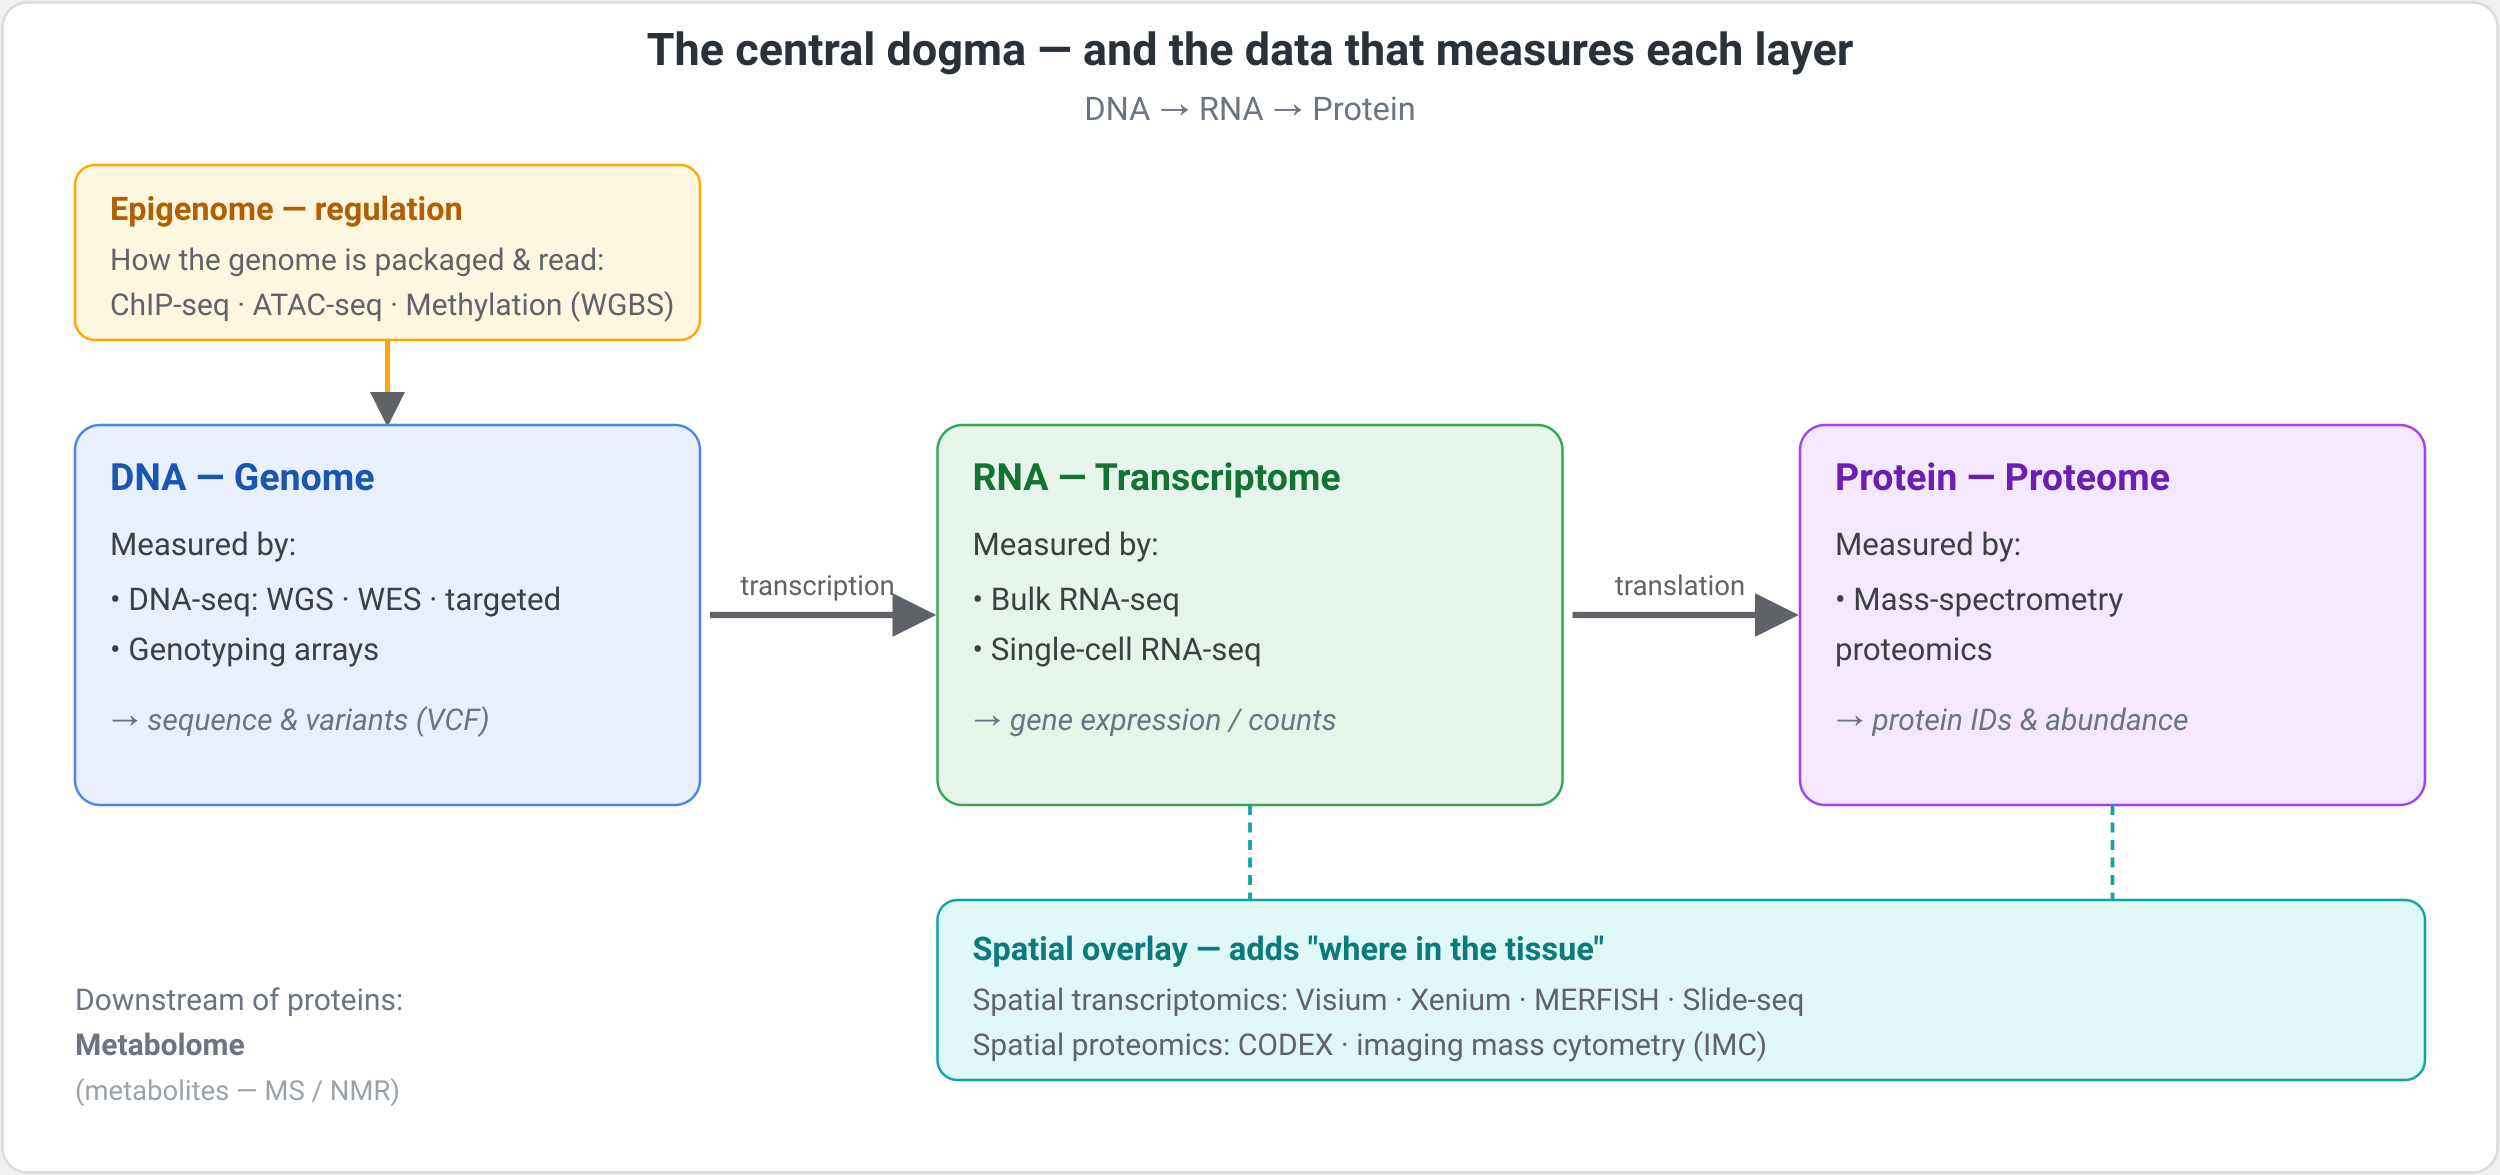
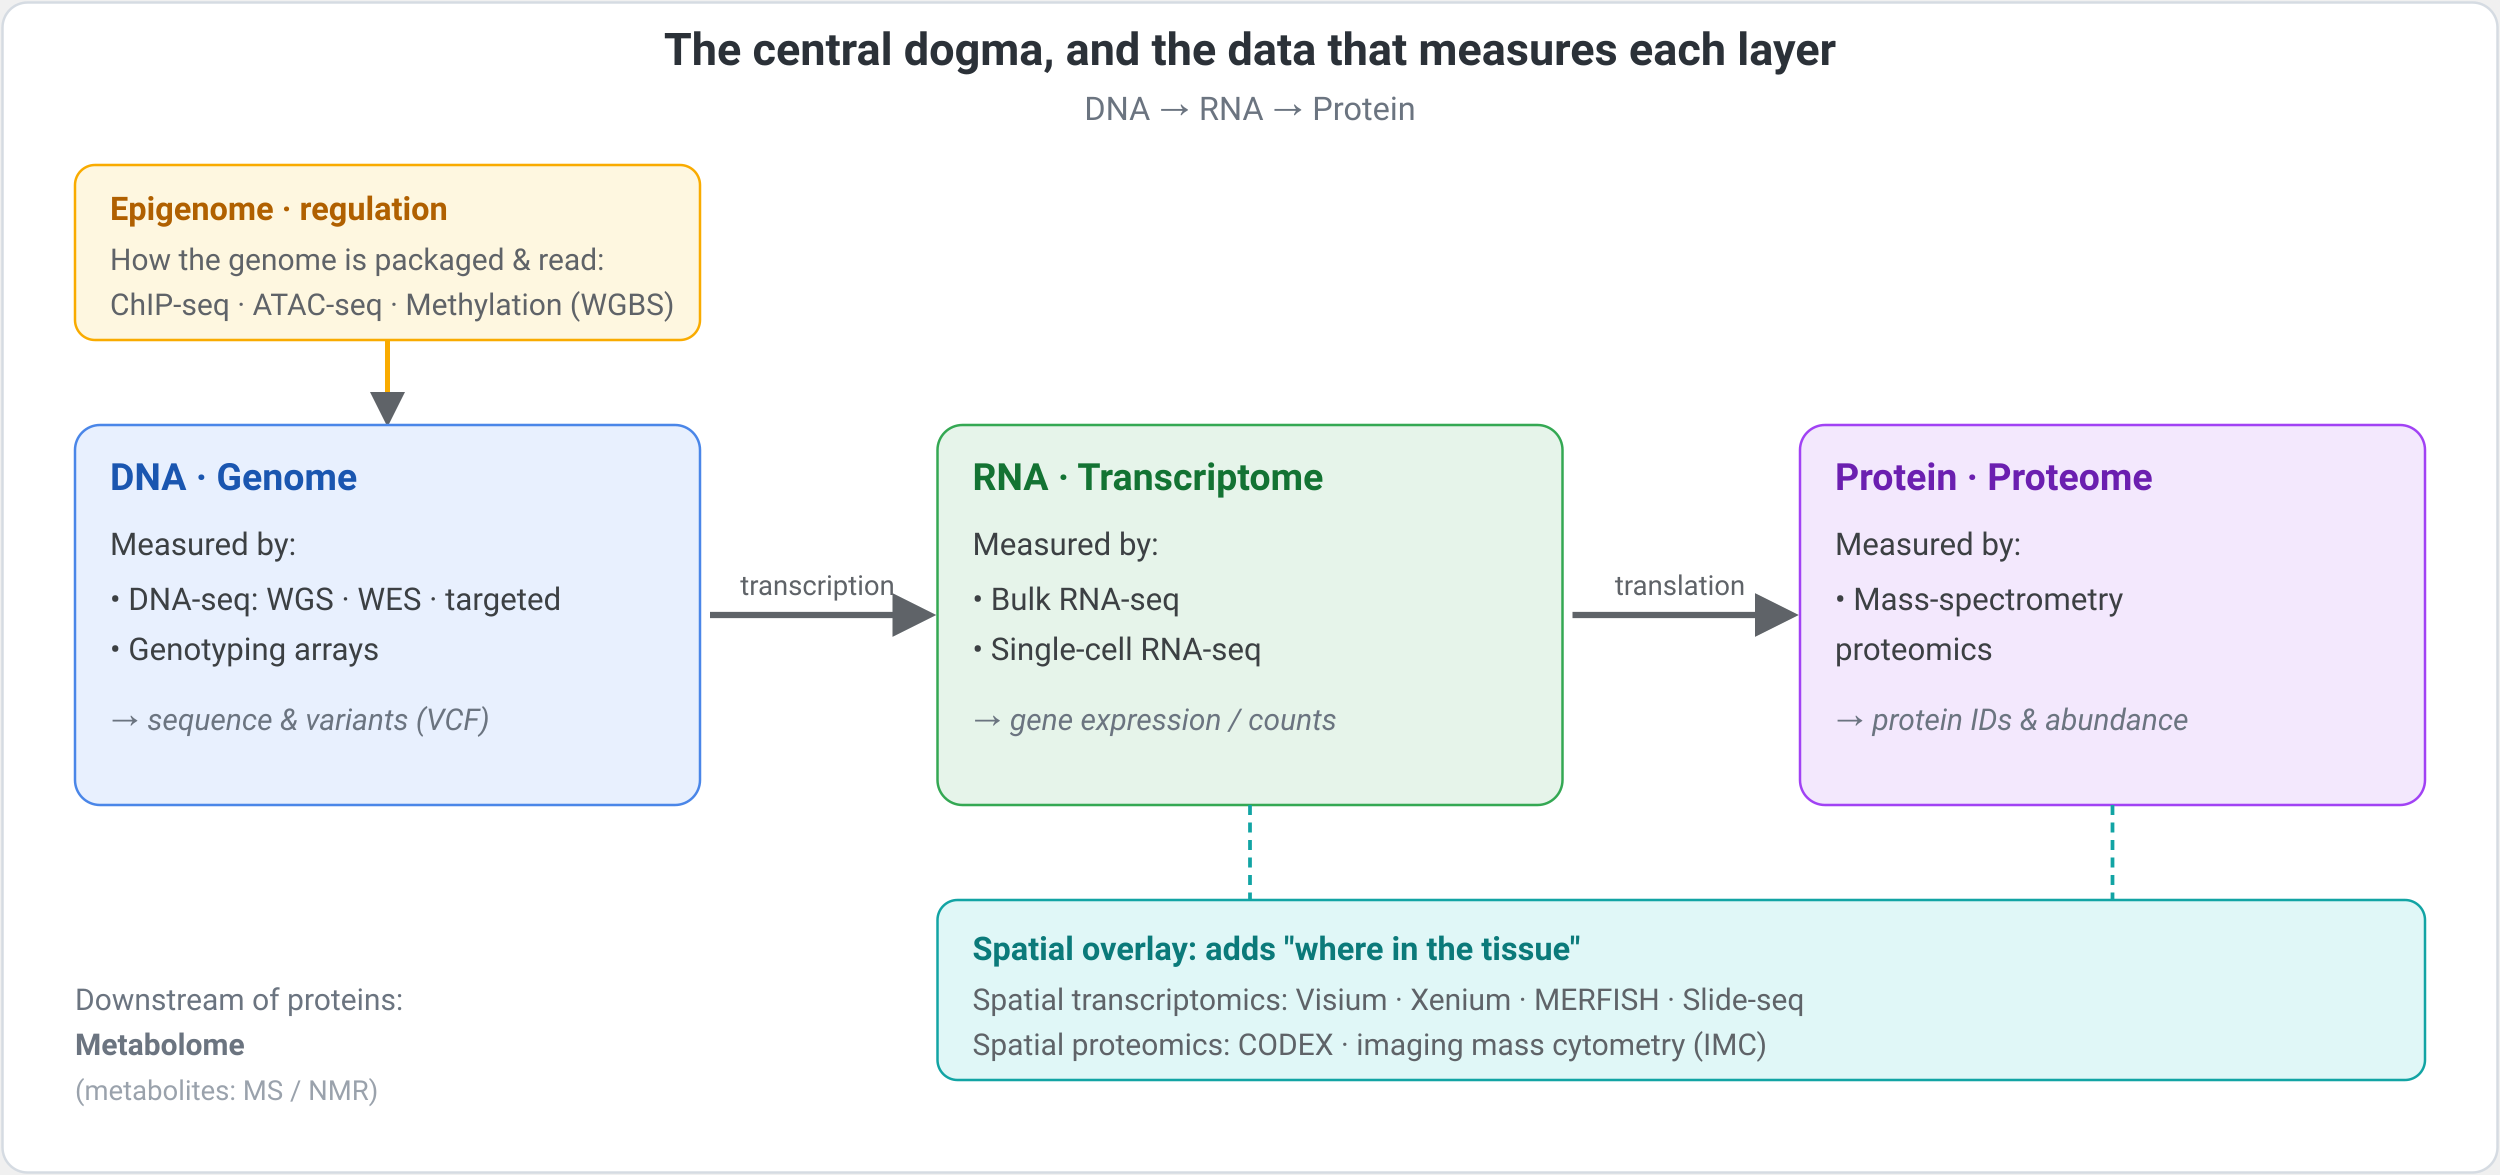
<svg xmlns="http://www.w3.org/2000/svg" viewBox="0 0 1000 470" font-family="-apple-system, Segoe UI, Roboto, Helvetica, Arial, sans-serif" role="img" aria-label="Diagram of the central dogma (DNA to RNA to Protein) with the molecular data types that measure each layer, plus epigenome regulation and a spatial overlay.">
  <defs>
    <marker id="arw" viewBox="0 0 10 10" refX="8" refY="5" markerWidth="7" markerHeight="7" orient="auto-start-reverse">
      <path d="M0 0 L10 5 L0 10 z" fill="#5f6368" />
    </marker>
  </defs>
  <rect x="1" y="1" width="998" height="468" rx="10" fill="#ffffff" stroke="#d5dbe2" />
-   <text x="500" y="26" text-anchor="middle" font-size="18" font-weight="700" fill="#2b3138">The central dogma — and the data that measures each layer</text>
+   <text x="500" y="26" text-anchor="middle" font-size="18" font-weight="700" fill="#2b3138">The central dogma, and the data that measures each layer</text>
  <text x="500" y="48" text-anchor="middle" font-size="13" fill="#6b7480">DNA  →  RNA  →  Protein</text>
  <rect x="30" y="66" width="250" height="70" rx="8" fill="#fef7e0" stroke="#f9ab00" />
-   <text x="44" y="88" font-size="13" font-weight="700" fill="#b06000">Epigenome — regulation</text>
+   <text x="44" y="88" font-size="13" font-weight="700" fill="#b06000">Epigenome · regulation</text>
  <text x="44" y="108" font-size="12" fill="#5f6368">How the genome is packaged &amp; read:</text>
  <text x="44" y="126" font-size="12" fill="#5f6368">ChIP-seq · ATAC-seq · Methylation (WGBS)</text>
  <line x1="155" y1="136" x2="155" y2="168" stroke="#f9ab00" stroke-width="2" marker-end="url(#arw)" />
  <rect x="30" y="170" width="250" height="152" rx="10" fill="#e8f0fe" stroke="#4a86e8" />
-   <text x="44" y="196" font-size="15" font-weight="700" fill="#1a56b0">DNA — Genome</text>
+   <text x="44" y="196" font-size="15" font-weight="700" fill="#1a56b0">DNA · Genome</text>
  <text x="44" y="222" font-size="12.5" fill="#3c4043">Measured by:</text>
  <text x="44" y="244" font-size="12.5" fill="#3c4043">• DNA-seq: WGS · WES · targeted</text>
  <text x="44" y="264" font-size="12.5" fill="#3c4043">• Genotyping arrays</text>
  <text x="44" y="292" font-size="12" fill="#6b7480" font-style="italic">→ sequence &amp; variants (VCF)</text>
  <rect x="375" y="170" width="250" height="152" rx="10" fill="#e6f4ea" stroke="#34a853" />
-   <text x="389" y="196" font-size="15" font-weight="700" fill="#137333">RNA — Transcriptome</text>
+   <text x="389" y="196" font-size="15" font-weight="700" fill="#137333">RNA · Transcriptome</text>
  <text x="389" y="222" font-size="12.5" fill="#3c4043">Measured by:</text>
  <text x="389" y="244" font-size="12.5" fill="#3c4043">• Bulk RNA-seq</text>
  <text x="389" y="264" font-size="12.5" fill="#3c4043">• Single-cell RNA-seq</text>
  <text x="389" y="292" font-size="12" fill="#6b7480" font-style="italic">→ gene expression / counts</text>
  <rect x="720" y="170" width="250" height="152" rx="10" fill="#f3e8fd" stroke="#a142f4" />
-   <text x="734" y="196" font-size="15" font-weight="700" fill="#6b1fb0">Protein — Proteome</text>
+   <text x="734" y="196" font-size="15" font-weight="700" fill="#6b1fb0">Protein · Proteome</text>
  <text x="734" y="222" font-size="12.5" fill="#3c4043">Measured by:</text>
  <text x="734" y="244" font-size="12.5" fill="#3c4043">• Mass-spectrometry</text>
  <text x="734" y="264" font-size="12.5" fill="#3c4043">  proteomics</text>
  <text x="734" y="292" font-size="12" fill="#6b7480" font-style="italic">→ protein IDs &amp; abundance</text>
  <line x1="284" y1="246" x2="371" y2="246" stroke="#5f6368" stroke-width="2.5" marker-end="url(#arw)" />
  <text x="327" y="238" text-anchor="middle" font-size="11" fill="#5f6368">transcription</text>
  <line x1="629" y1="246" x2="716" y2="246" stroke="#5f6368" stroke-width="2.5" marker-end="url(#arw)" />
  <text x="672" y="238" text-anchor="middle" font-size="11" fill="#5f6368">translation</text>
  <line x1="500" y1="322" x2="500" y2="360" stroke="#12a4a4" stroke-width="1.5" stroke-dasharray="4 3" />
  <line x1="845" y1="322" x2="845" y2="360" stroke="#12a4a4" stroke-width="1.5" stroke-dasharray="4 3" />
  <rect x="375" y="360" width="595" height="72" rx="8" fill="#e0f7f7" stroke="#12a4a4" />
-   <text x="389" y="384" font-size="13" font-weight="700" fill="#0b7a7a">Spatial overlay — adds "where in the tissue"</text>
+   <text x="389" y="384" font-size="13" font-weight="700" fill="#0b7a7a">Spatial overlay: adds "where in the tissue"</text>
  <text x="389" y="404" font-size="12" fill="#5f6368">Spatial transcriptomics: Visium · Xenium · MERFISH · Slide-seq</text>
  <text x="389" y="422" font-size="12" fill="#5f6368">Spatial proteomics: CODEX · imaging mass cytometry (IMC)</text>
  <text x="30" y="404" font-size="12" fill="#6b7480">Downstream of proteins:</text>
  <text x="30" y="422" font-size="12" fill="#6b7480" font-weight="600">Metabolome</text>
-   <text x="30" y="440" font-size="11" fill="#9aa2ac">(metabolites — MS / NMR)</text>
+   <text x="30" y="440" font-size="11" fill="#9aa2ac">(metabolites: MS / NMR)</text>
</svg>
